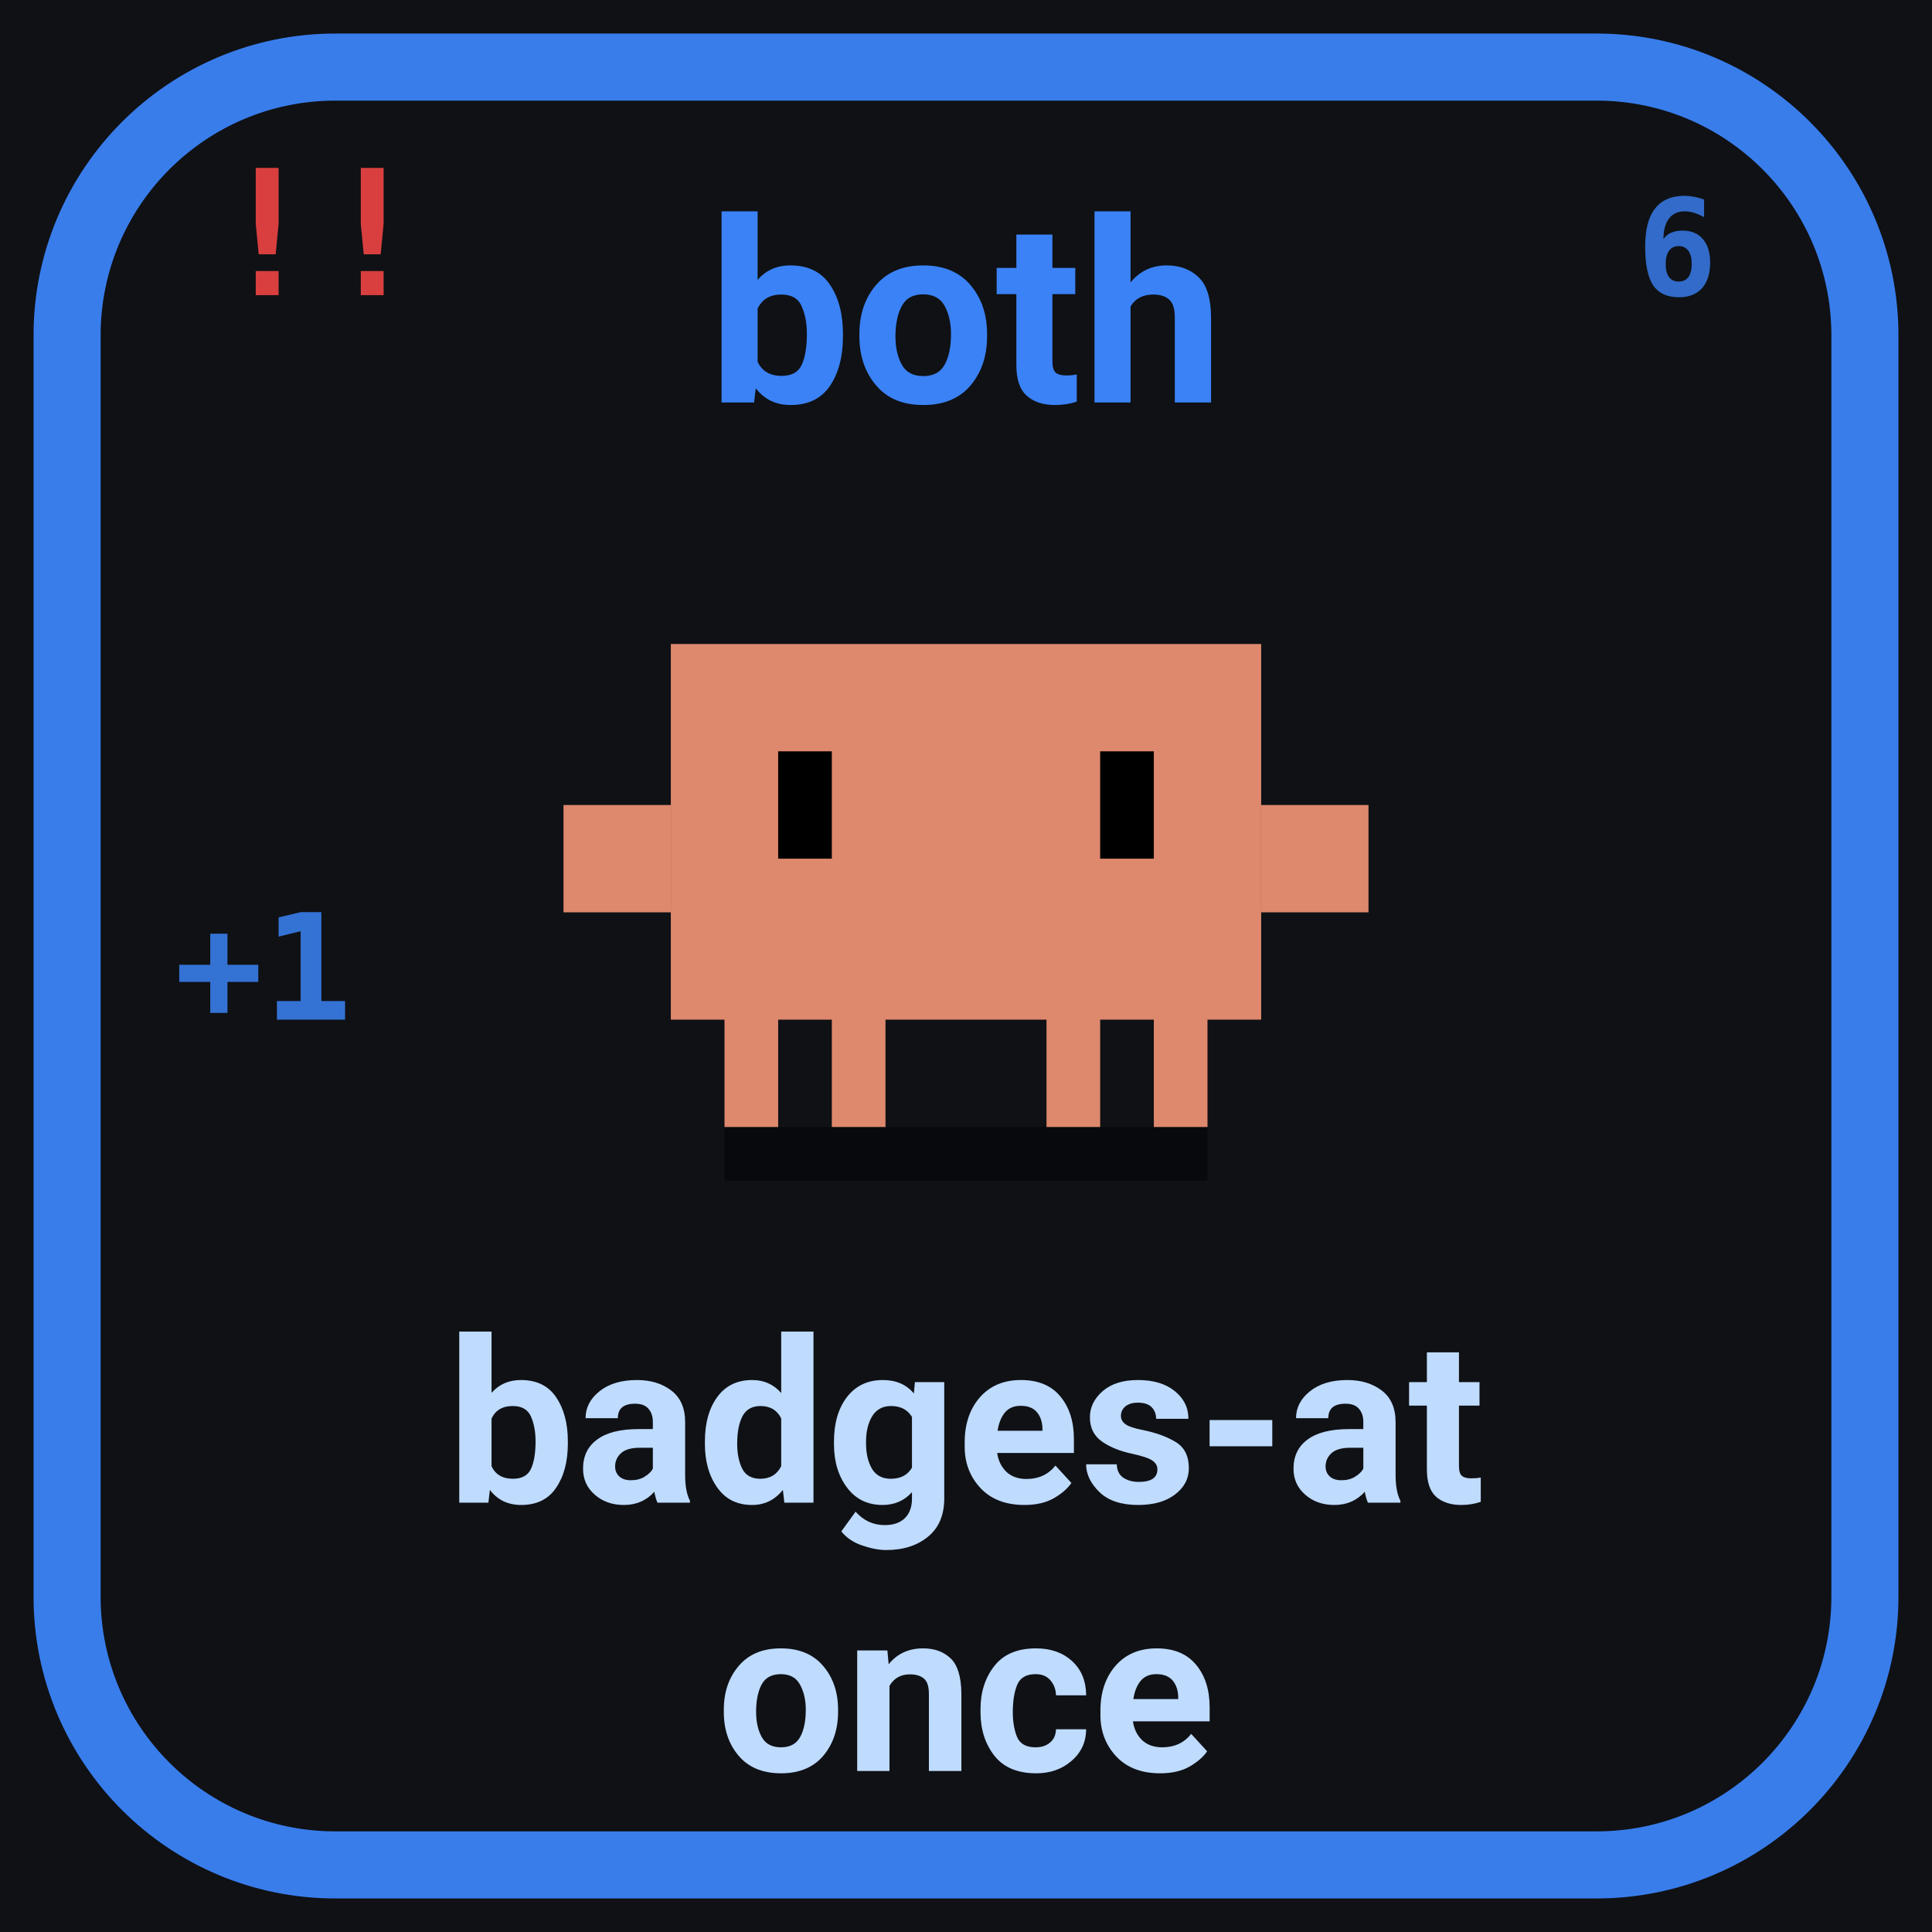
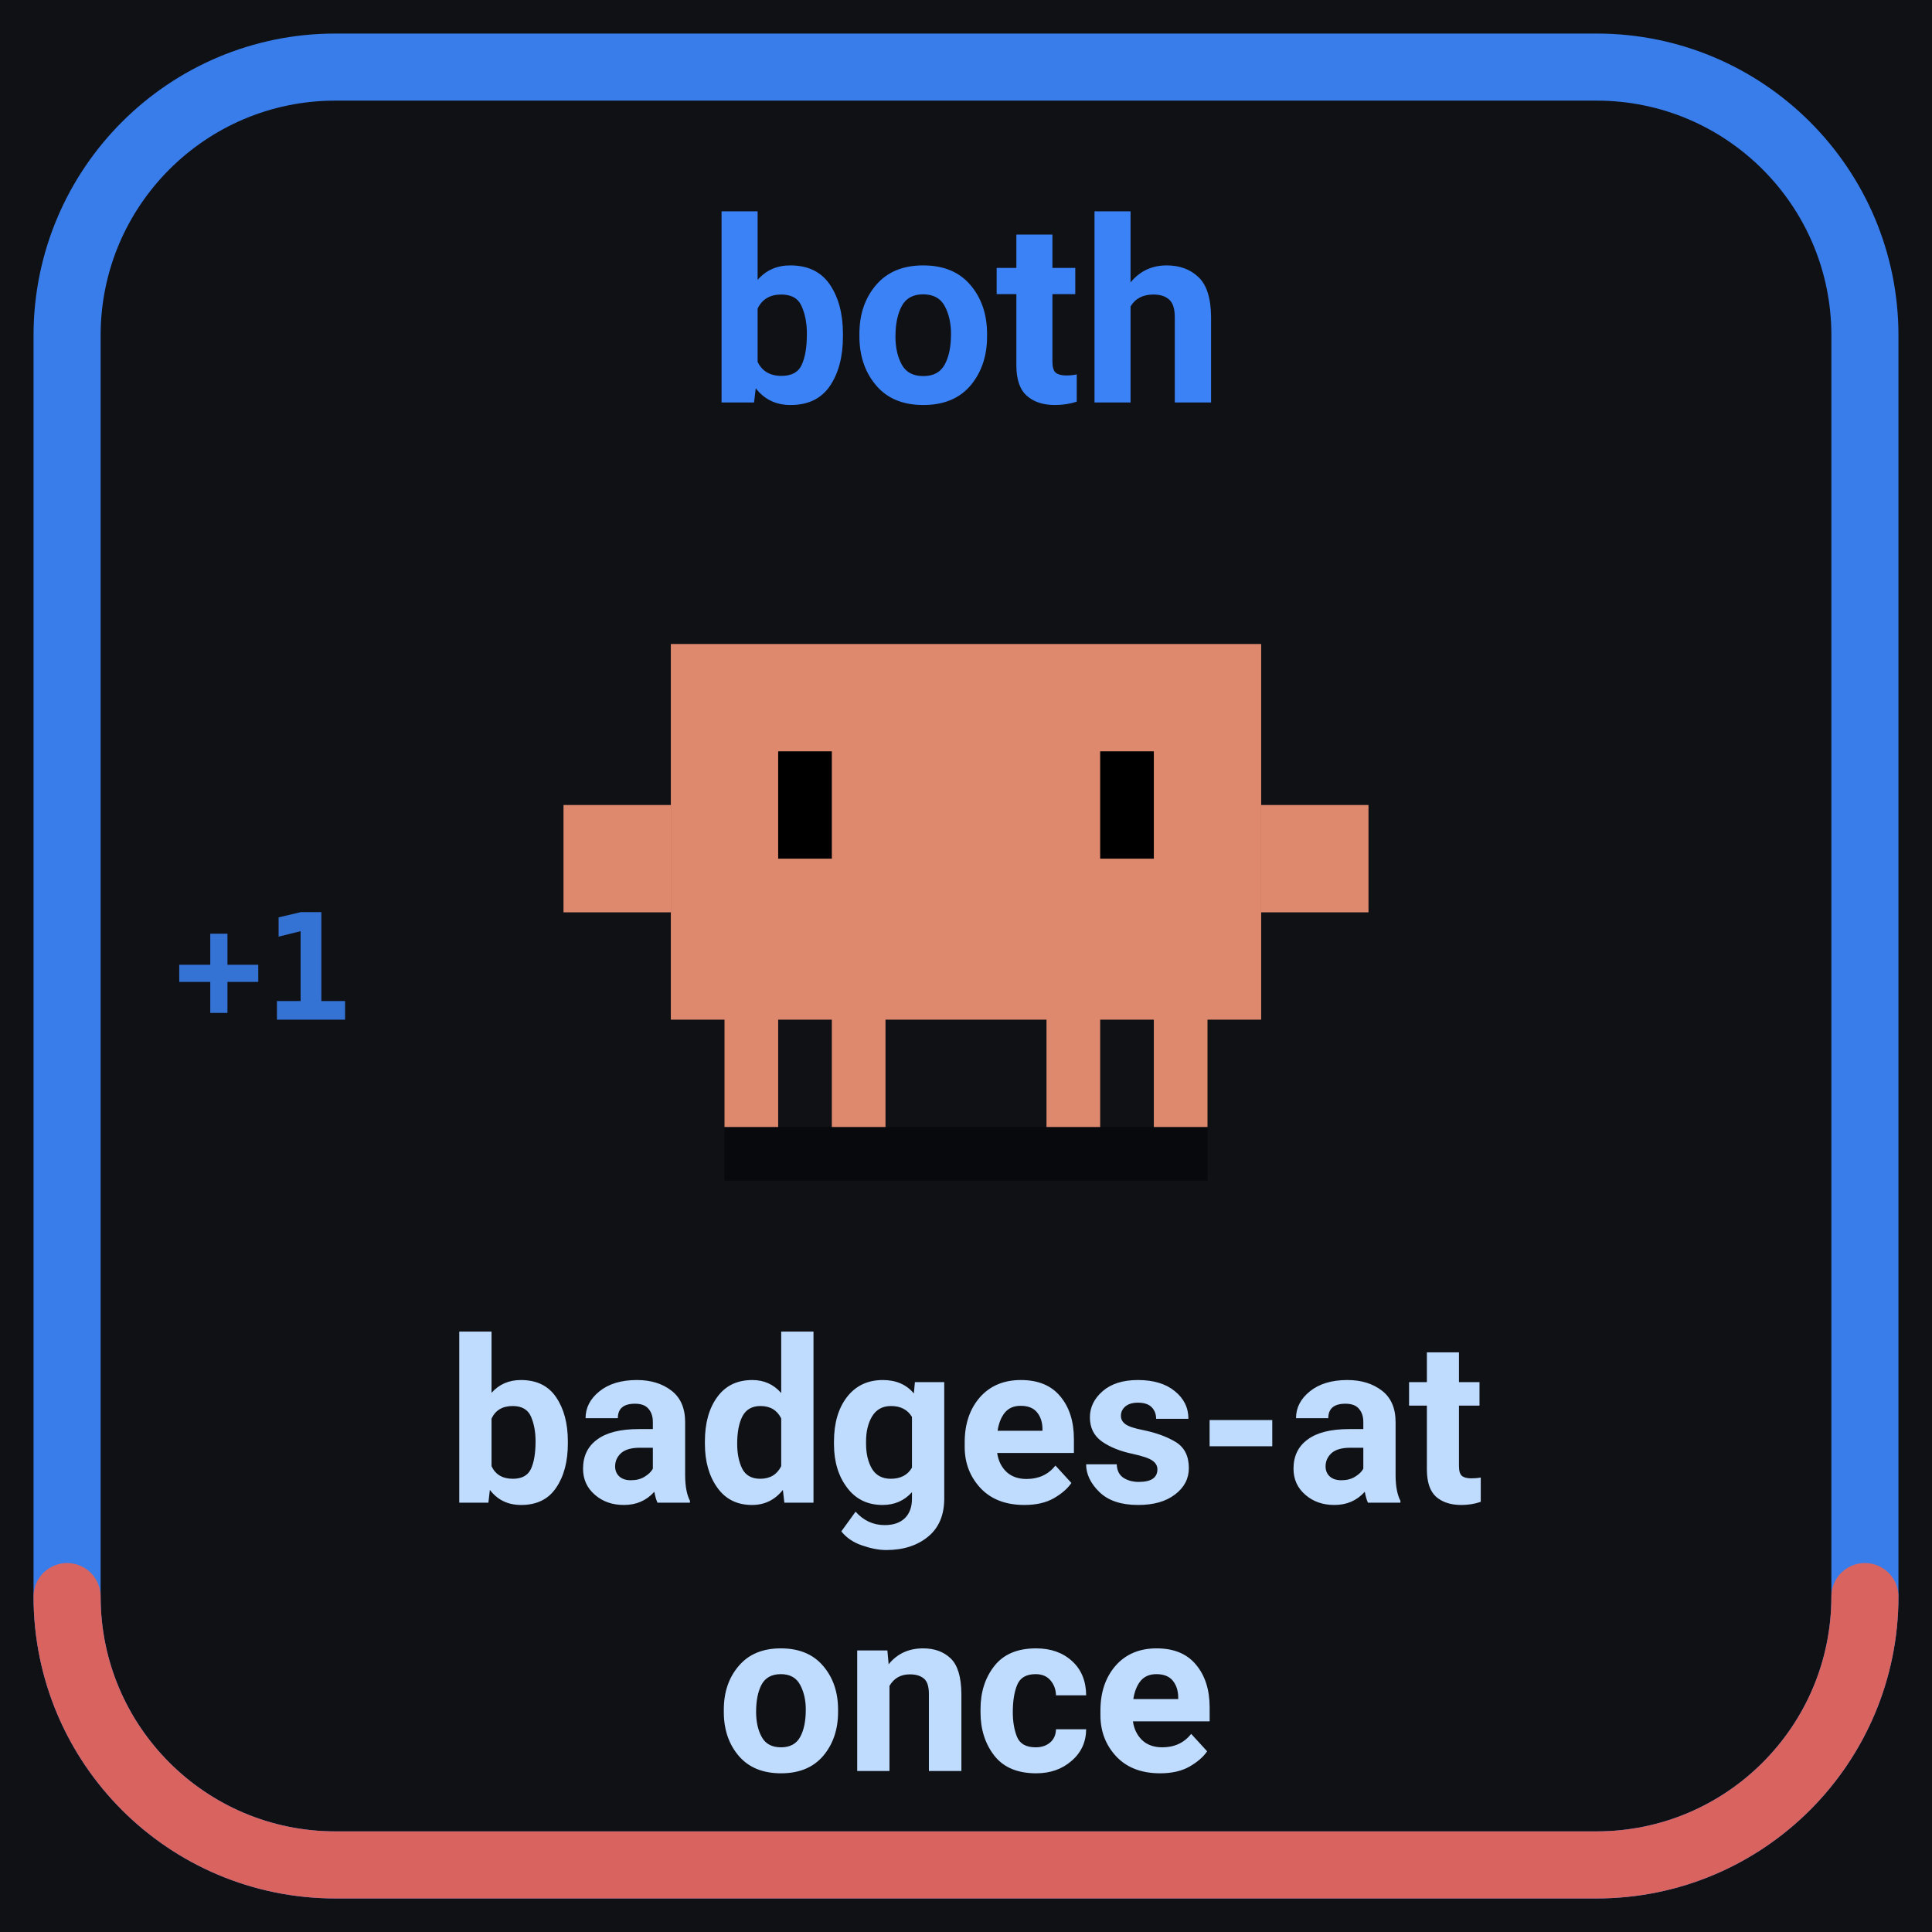
<svg xmlns="http://www.w3.org/2000/svg" width="144" height="144" viewBox="0 0 144 144">
  <rect width="144" height="144" fill="#0f1115" />
  <rect x="5" y="5" width="134" height="134" rx="20" fill="none" stroke="#3b82f6" stroke-width="5" stroke-linejoin="round" opacity="0.95" />
-   <text x="128" y="22" font-family="ui-monospace,SFMono-Regular,Menlo,monospace" font-size="10" font-weight="700" fill="#3b82f6" opacity="0.8" text-anchor="end">6</text>
-   <text x="16" y="22" font-family="ui-monospace,SFMono-Regular,Menlo,monospace" font-size="13" font-weight="700" fill="#ef4444" opacity="0.9" text-anchor="start">!!</text>
+   <path d="M5 119 A20 20 0 0 0 25 139 H119 A20 20 0 0 0 139 119" fill="none" stroke="#d9645f" stroke-width="5" stroke-linecap="round" />
  <text x="72" y="30" font-family="-apple-system,Segoe UI,Roboto,sans-serif" font-size="19" font-weight="700" fill="#3b82f6" text-anchor="middle">both</text>
  <g transform="translate(0,8)">
    <g transform="translate(42 16) scale(4)">
      <rect x="3" y="15" width="9" height="1" fill="#000" opacity="0.45" />
      <rect x="3" y="12" width="1" height="3" fill="#DE886D" />
      <rect x="5" y="12" width="1" height="3" fill="#DE886D" />
      <rect x="9" y="12" width="1" height="3" fill="#DE886D" />
      <rect x="11" y="12" width="1" height="3" fill="#DE886D" />
      <g transform="translate(7.5 13) scale(1 1.000) translate(-7.5 -13)">
        <rect x="2" y="6" width="11" height="7" fill="#DE886D" />
        <rect x="0" y="9" width="2" height="2" fill="#DE886D" />
        <rect x="13" y="9" width="2" height="2" fill="#DE886D" />
        <g transform="translate(7.5 9) scale(1 1) translate(-7.5 -9)">
          <rect x="4" y="8" width="1" height="2" fill="#000" />
          <rect x="10" y="8" width="1" height="2" fill="#000" />
        </g>
      </g>
    </g>
  </g>
  <text x="72" y="112" font-family="-apple-system,Segoe UI,Roboto,sans-serif" font-size="17" font-weight="600" fill="#bfdbfe" text-anchor="middle">badges-at</text>
  <text x="72" y="132" font-family="-apple-system,Segoe UI,Roboto,sans-serif" font-size="17" font-weight="600" fill="#bfdbfe" text-anchor="middle">once</text>
  <text x="13" y="76" font-family="ui-monospace,SFMono-Regular,Menlo,monospace" font-size="11" font-weight="700" fill="#3b82f6" opacity="0.85" text-anchor="start">+1</text>
</svg>
